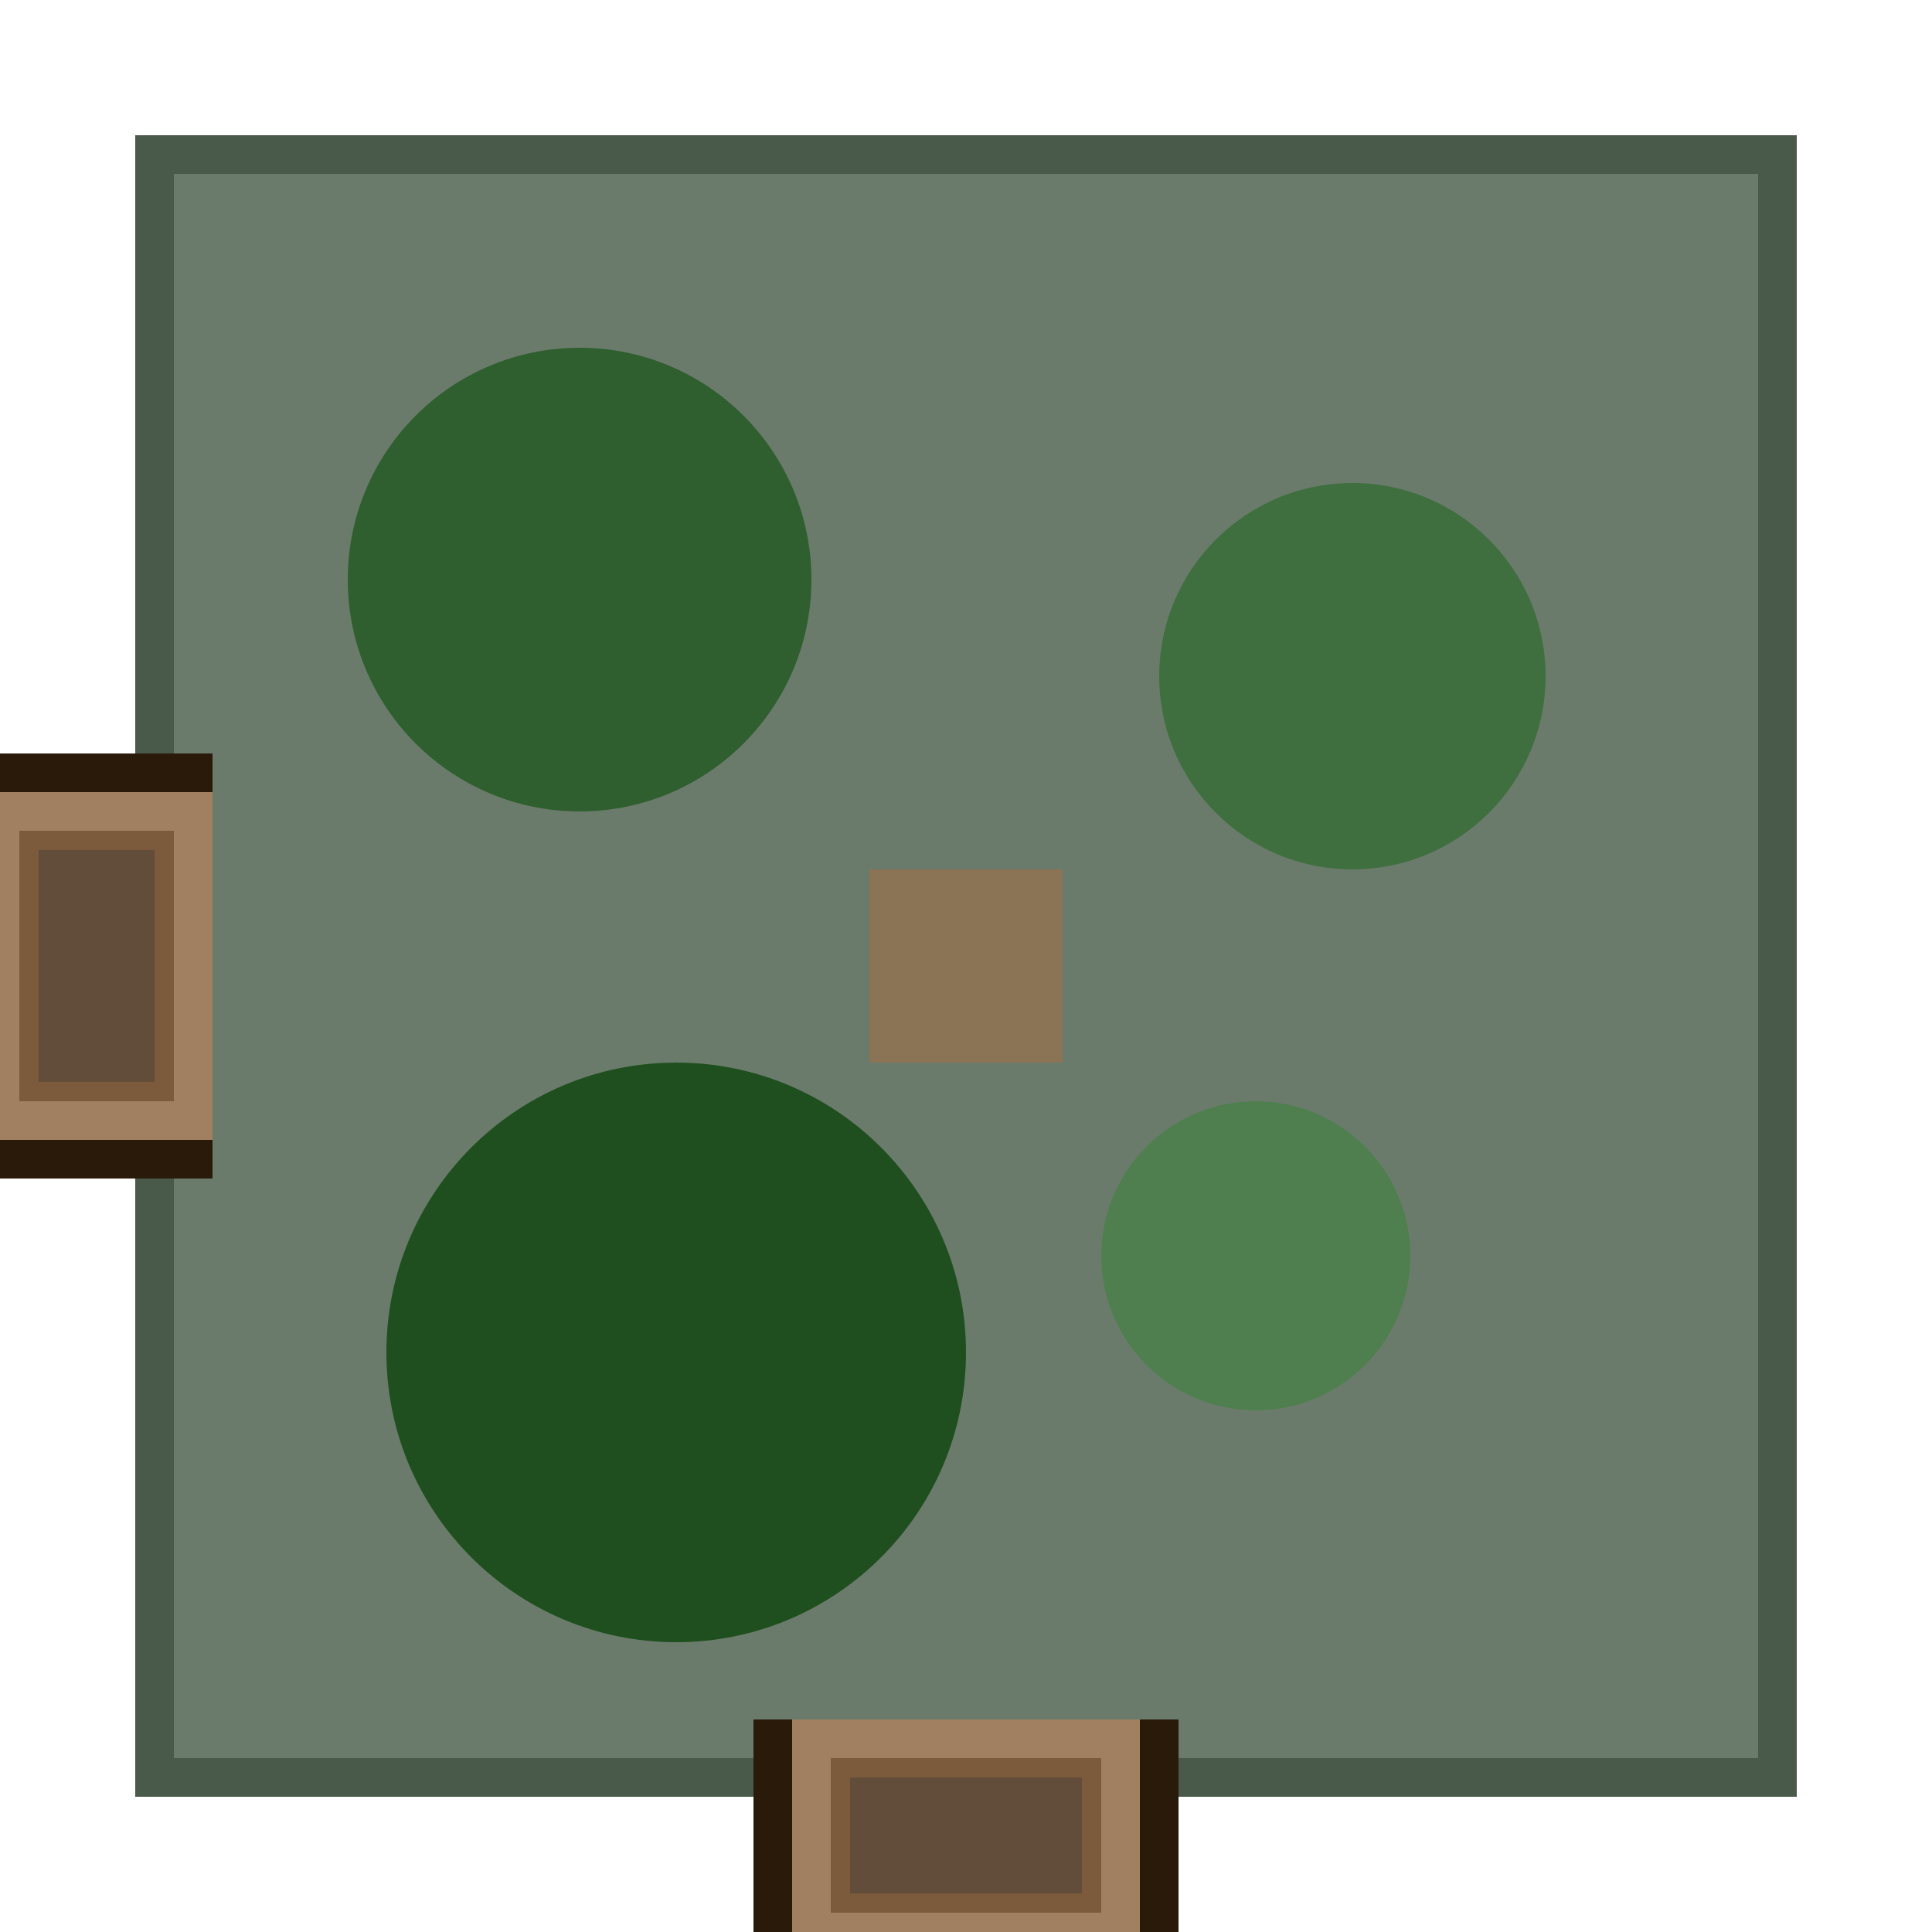
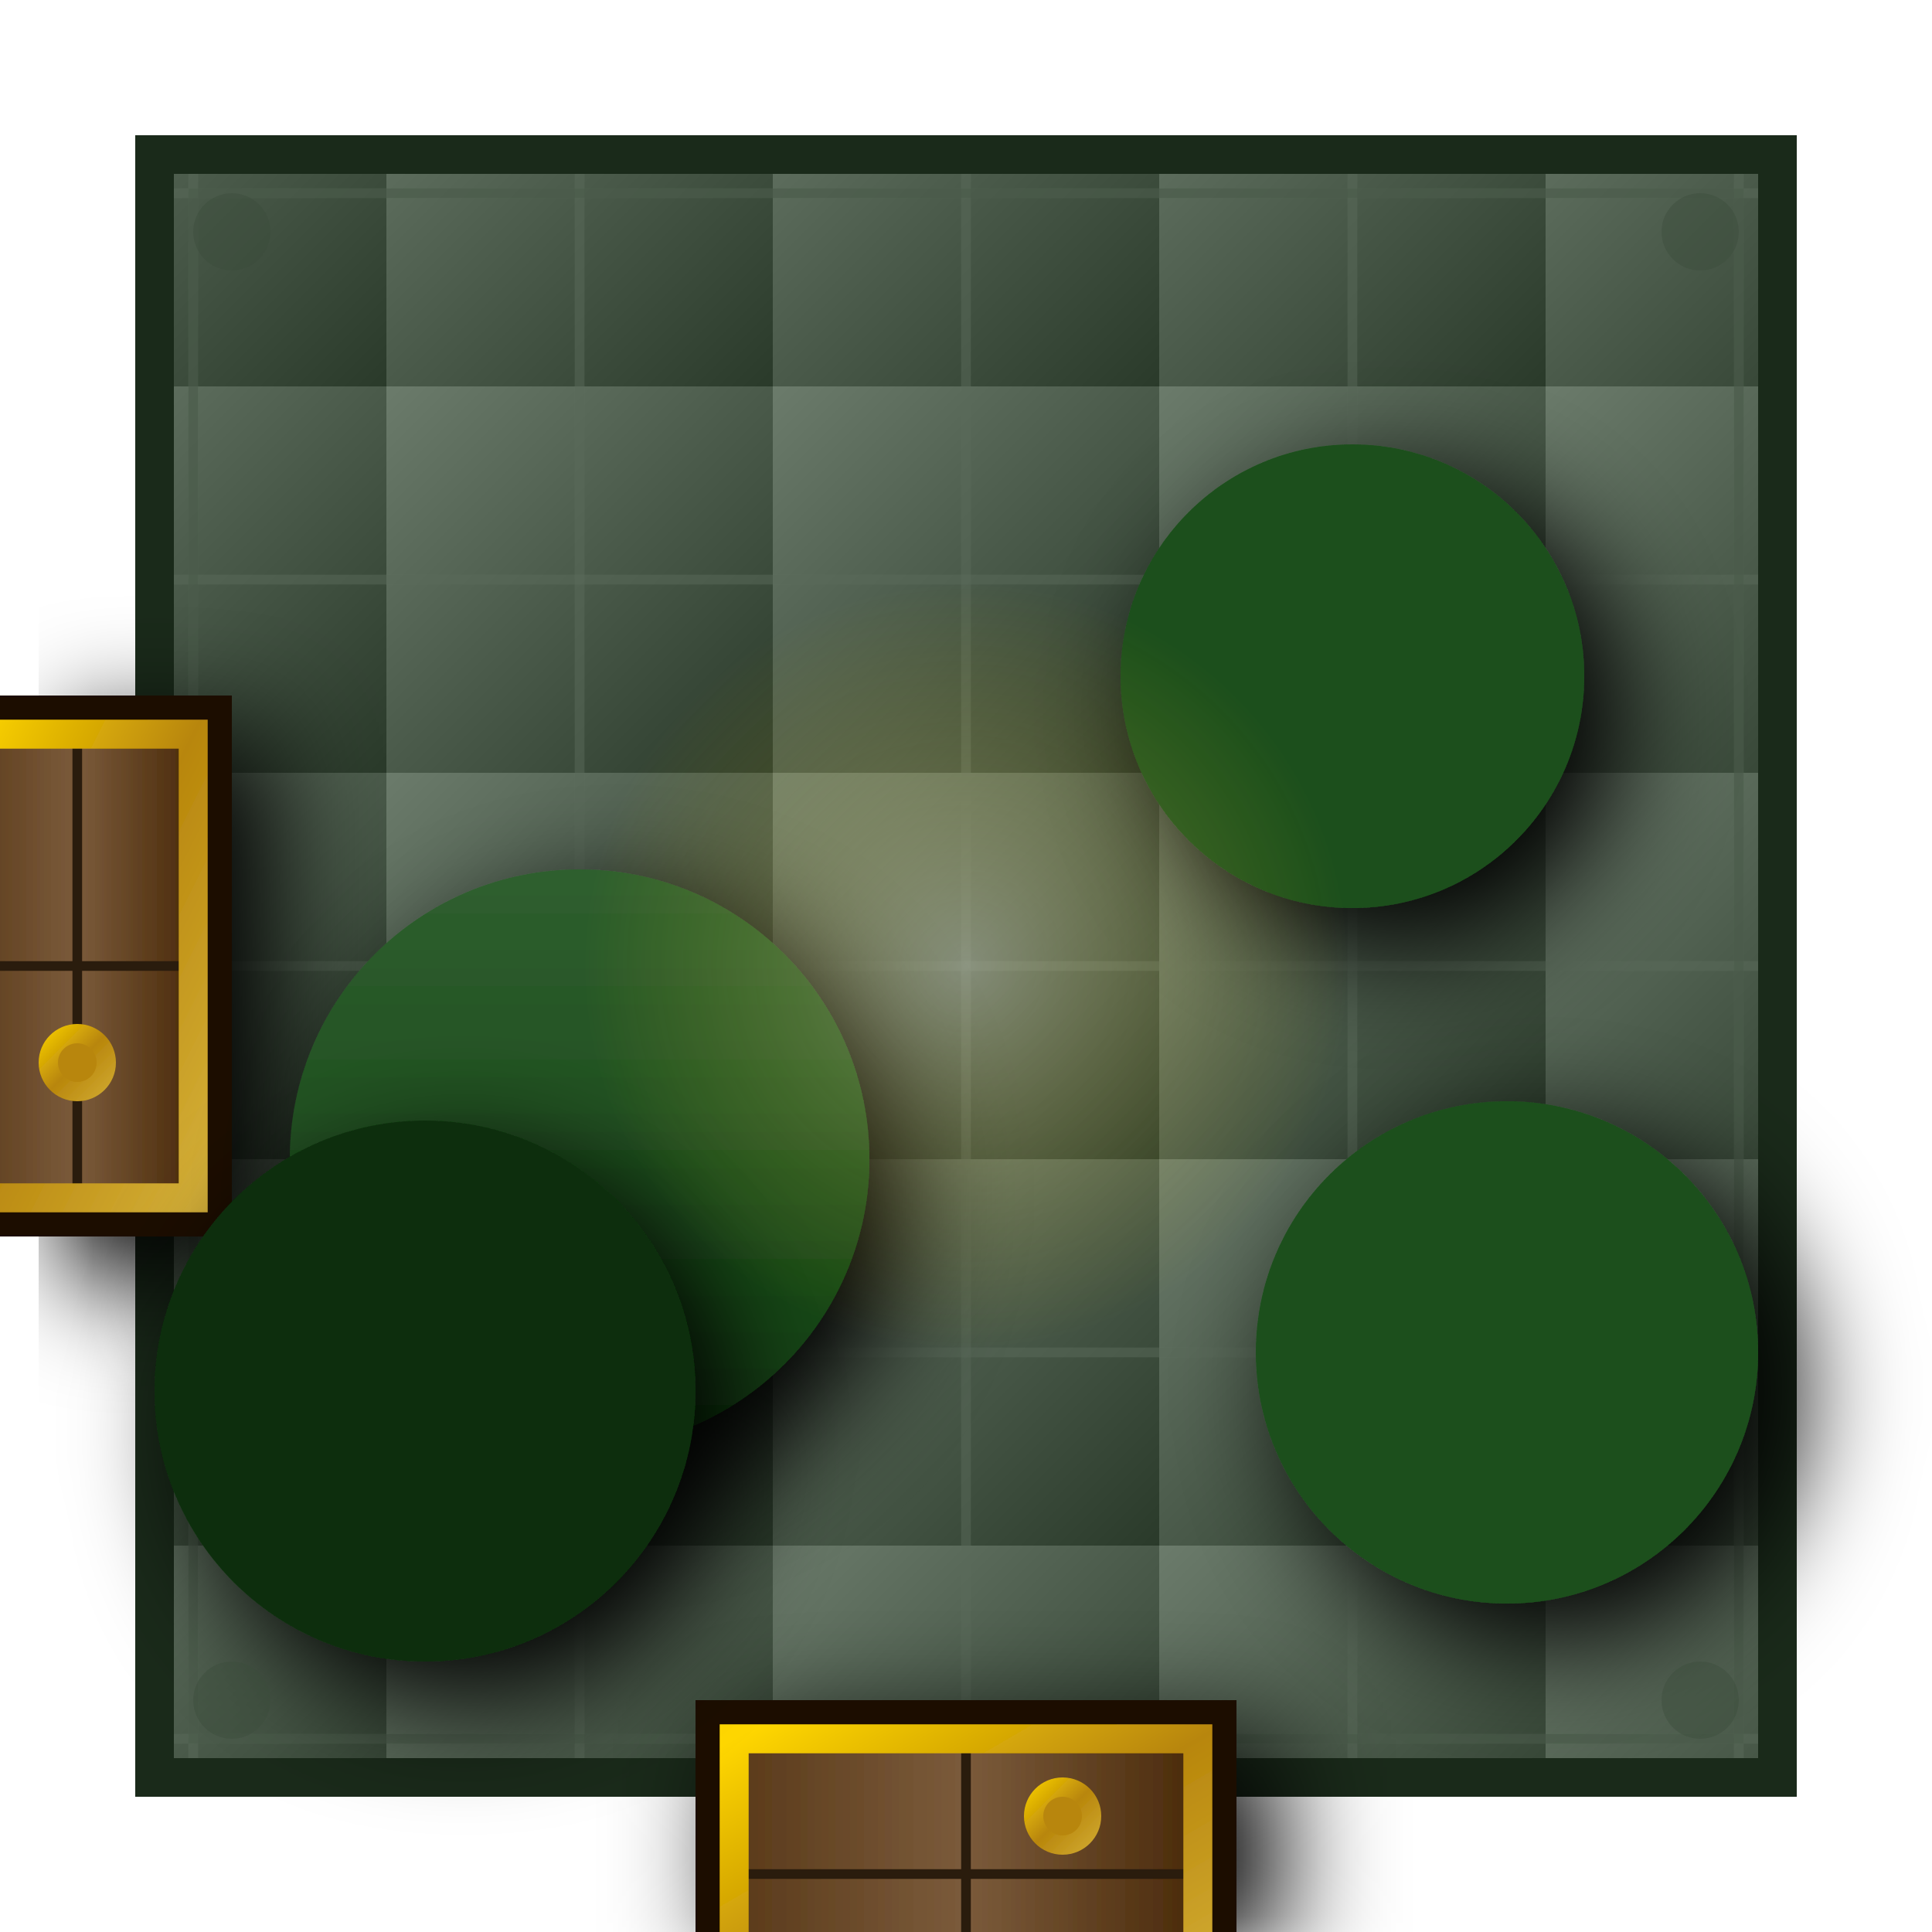
- <svg xmlns="http://www.w3.org/2000/svg" viewBox="0 0 100 100" width="300" height="300">
-   <rect x="8" y="8" width="84" height="84" fill="#6B7B6B" stroke="#4A5A4A" stroke-width="2" />
-   <rect x="40" y="90" width="20" height="12" fill="#3D2B1A" stroke="#2A1A0A" stroke-width="2" />
-   <rect x="42" y="90" width="16" height="10" fill="#7B5B3B" stroke="#A08060" stroke-width="2" />
-   <rect x="44" y="92" width="12" height="6" fill="#5A4A3A" opacity="0.8" />
-   <rect x="-2" y="40" width="12" height="20" fill="#3D2B1A" stroke="#2A1A0A" stroke-width="2" />
-   <rect x="0" y="42" width="10" height="16" fill="#7B5B3B" stroke="#A08060" stroke-width="2" />
-   <rect x="2" y="44" width="6" height="12" fill="#5A4A3A" opacity="0.8" />
-   <circle cx="30" cy="30" r="12" fill="#2F5F2F" />
-   <circle cx="70" cy="35" r="10" fill="#3F6F3F" />
-   <circle cx="35" cy="70" r="15" fill="#1F4F1F" />
-   <circle cx="65" cy="65" r="8" fill="#4F7F4F" />
-   <rect x="45" y="45" width="10" height="10" fill="#8B7355" />
+ <svg xmlns="http://www.w3.org/2000/svg" viewBox="0 0 100 100" width="400" height="400">
+   <defs>
+     <linearGradient id="floorGrad" x1="0%" y1="0%" x2="100%" y2="100%">
+       <stop offset="0%" style="stop-color:#6B7B6B" />
+       <stop offset="50%" style="stop-color:#4A5A4A" />
+       <stop offset="100%" style="stop-color:#2A3A2A" />
+     </linearGradient>
+     <pattern id="tilePattern" x="0" y="0" width="20" height="20" patternUnits="userSpaceOnUse">
+       <rect width="20" height="20" fill="url(#floorGrad)" />
+       <line x1="10" y1="0" x2="10" y2="20" stroke="#5A6A5A" stroke-width="0.5" opacity="0.5" />
+       <line x1="0" y1="10" x2="20" y2="10" stroke="#5A6A5A" stroke-width="0.5" opacity="0.5" />
+     </pattern>
+     <linearGradient id="doorWood" x1="0%" y1="0%" x2="100%" y2="0%">
+       <stop offset="0%" style="stop-color:#5A3A1A" />
+       <stop offset="50%" style="stop-color:#7B5B3B" />
+       <stop offset="100%" style="stop-color:#4A2A0A" />
+     </linearGradient>
+     <linearGradient id="goldTrim" x1="0%" y1="0%" x2="100%" y2="100%">
+       <stop offset="0%" style="stop-color:#FFD700" />
+       <stop offset="50%" style="stop-color:#B8860B" />
+       <stop offset="100%" style="stop-color:#D4AF37" />
+     </linearGradient>
+     <linearGradient id="plantGrad" x1="0%" y1="0%" x2="0%" y2="100%">
+       <stop offset="0%" style="stop-color:#2F5F2F" />
+       <stop offset="100%" style="stop-color:#0F3F0F" />
+     </linearGradient>
+     <radialGradient id="sunGlow" cx="50%" cy="50%" r="50%">
+       <stop offset="0%" style="stop-color:#FFF8DC;stop-opacity:0.8" />
+       <stop offset="100%" style="stop-color:#FFD700;stop-opacity:0" />
+     </radialGradient>
+     <filter id="softShadow" x="-50%" y="-50%" width="200%" height="200%">
+       <feGaussianBlur in="SourceAlpha" stdDeviation="3" result="blur" />
+       <feOffset in="blur" dx="2" dy="2" result="offsetBlur" />
+       <feComponentTransfer>
+         <feFuncA type="linear" slope="0.4" />
+       </feComponentTransfer>
+       <feMerge>
+         <feMergeNode in="offsetBlur" />
+         <feMergeNode in="SourceGraphic" />
+       </feMerge>
+     </filter>
+   </defs>
+   <rect x="8" y="8" width="84" height="84" fill="url(#tilePattern)" stroke="#1A2A1A" stroke-width="2" />
+   <rect x="10" y="10" width="80" height="80" fill="none" stroke="#3A4A3A" stroke-width="0.5" opacity="0.3" />
+   <g filter="url(#softShadow)">
+     <rect x="36" y="88" width="28" height="16" fill="#1A0A00" />
+     <rect x="38" y="90" width="24" height="14" fill="url(#doorWood)" />
+     <line x1="50" y1="90" x2="50" y2="104" stroke="#2A1A0A" stroke-width="0.5" />
+     <line x1="38" y1="97" x2="62" y2="97" stroke="#2A1A0A" stroke-width="0.5" />
+     <rect x="38" y="90" width="24" height="14" fill="none" stroke="url(#goldTrim)" stroke-width="1.5" />
+     <circle cx="55" cy="94" r="2" fill="url(#goldTrim)" />
+     <circle cx="55" cy="94" r="1" fill="#B8860B" />
+   </g>
+   <g filter="url(#softShadow)">
+     <rect x="-4" y="36" width="16" height="28" fill="#1A0A00" />
+     <rect x="-2" y="38" width="12" height="24" fill="url(#doorWood)" />
+     <line x1="-2" y1="50" x2="10" y2="50" stroke="#2A1A0A" stroke-width="0.5" />
+     <line x1="4" y1="38" x2="4" y2="62" stroke="#2A1A0A" stroke-width="0.5" />
+     <rect x="-2" y="38" width="12" height="24" fill="none" stroke="url(#goldTrim)" stroke-width="1.5" />
+     <circle cx="4" cy="55" r="2" fill="url(#goldTrim)" />
+     <circle cx="4" cy="55" r="1" fill="#B8860B" />
+   </g>
+   <circle cx="30" cy="60" r="15" fill="url(#plantGrad)" filter="url(#softShadow)" />
+   <circle cx="70" cy="35" r="12" fill="#1F4F1F" filter="url(#softShadow)" />
+   <circle cx="22" cy="72" r="14" fill="#0F2F0F" filter="url(#softShadow)" />
+   <circle cx="78" cy="70" r="13" fill="#1F4F1F" filter="url(#softShadow)" />
+   <circle cx="50" cy="50" r="20" fill="url(#sunGlow)" opacity="0.4" />
+   <circle cx="12" cy="12" r="2" fill="#3A4A3A" opacity="0.4" />
+   <circle cx="88" cy="12" r="2" fill="#3A4A3A" opacity="0.4" />
+   <circle cx="12" cy="88" r="2" fill="#3A4A3A" opacity="0.4" />
+   <circle cx="88" cy="88" r="2" fill="#3A4A3A" opacity="0.4" />
</svg>
